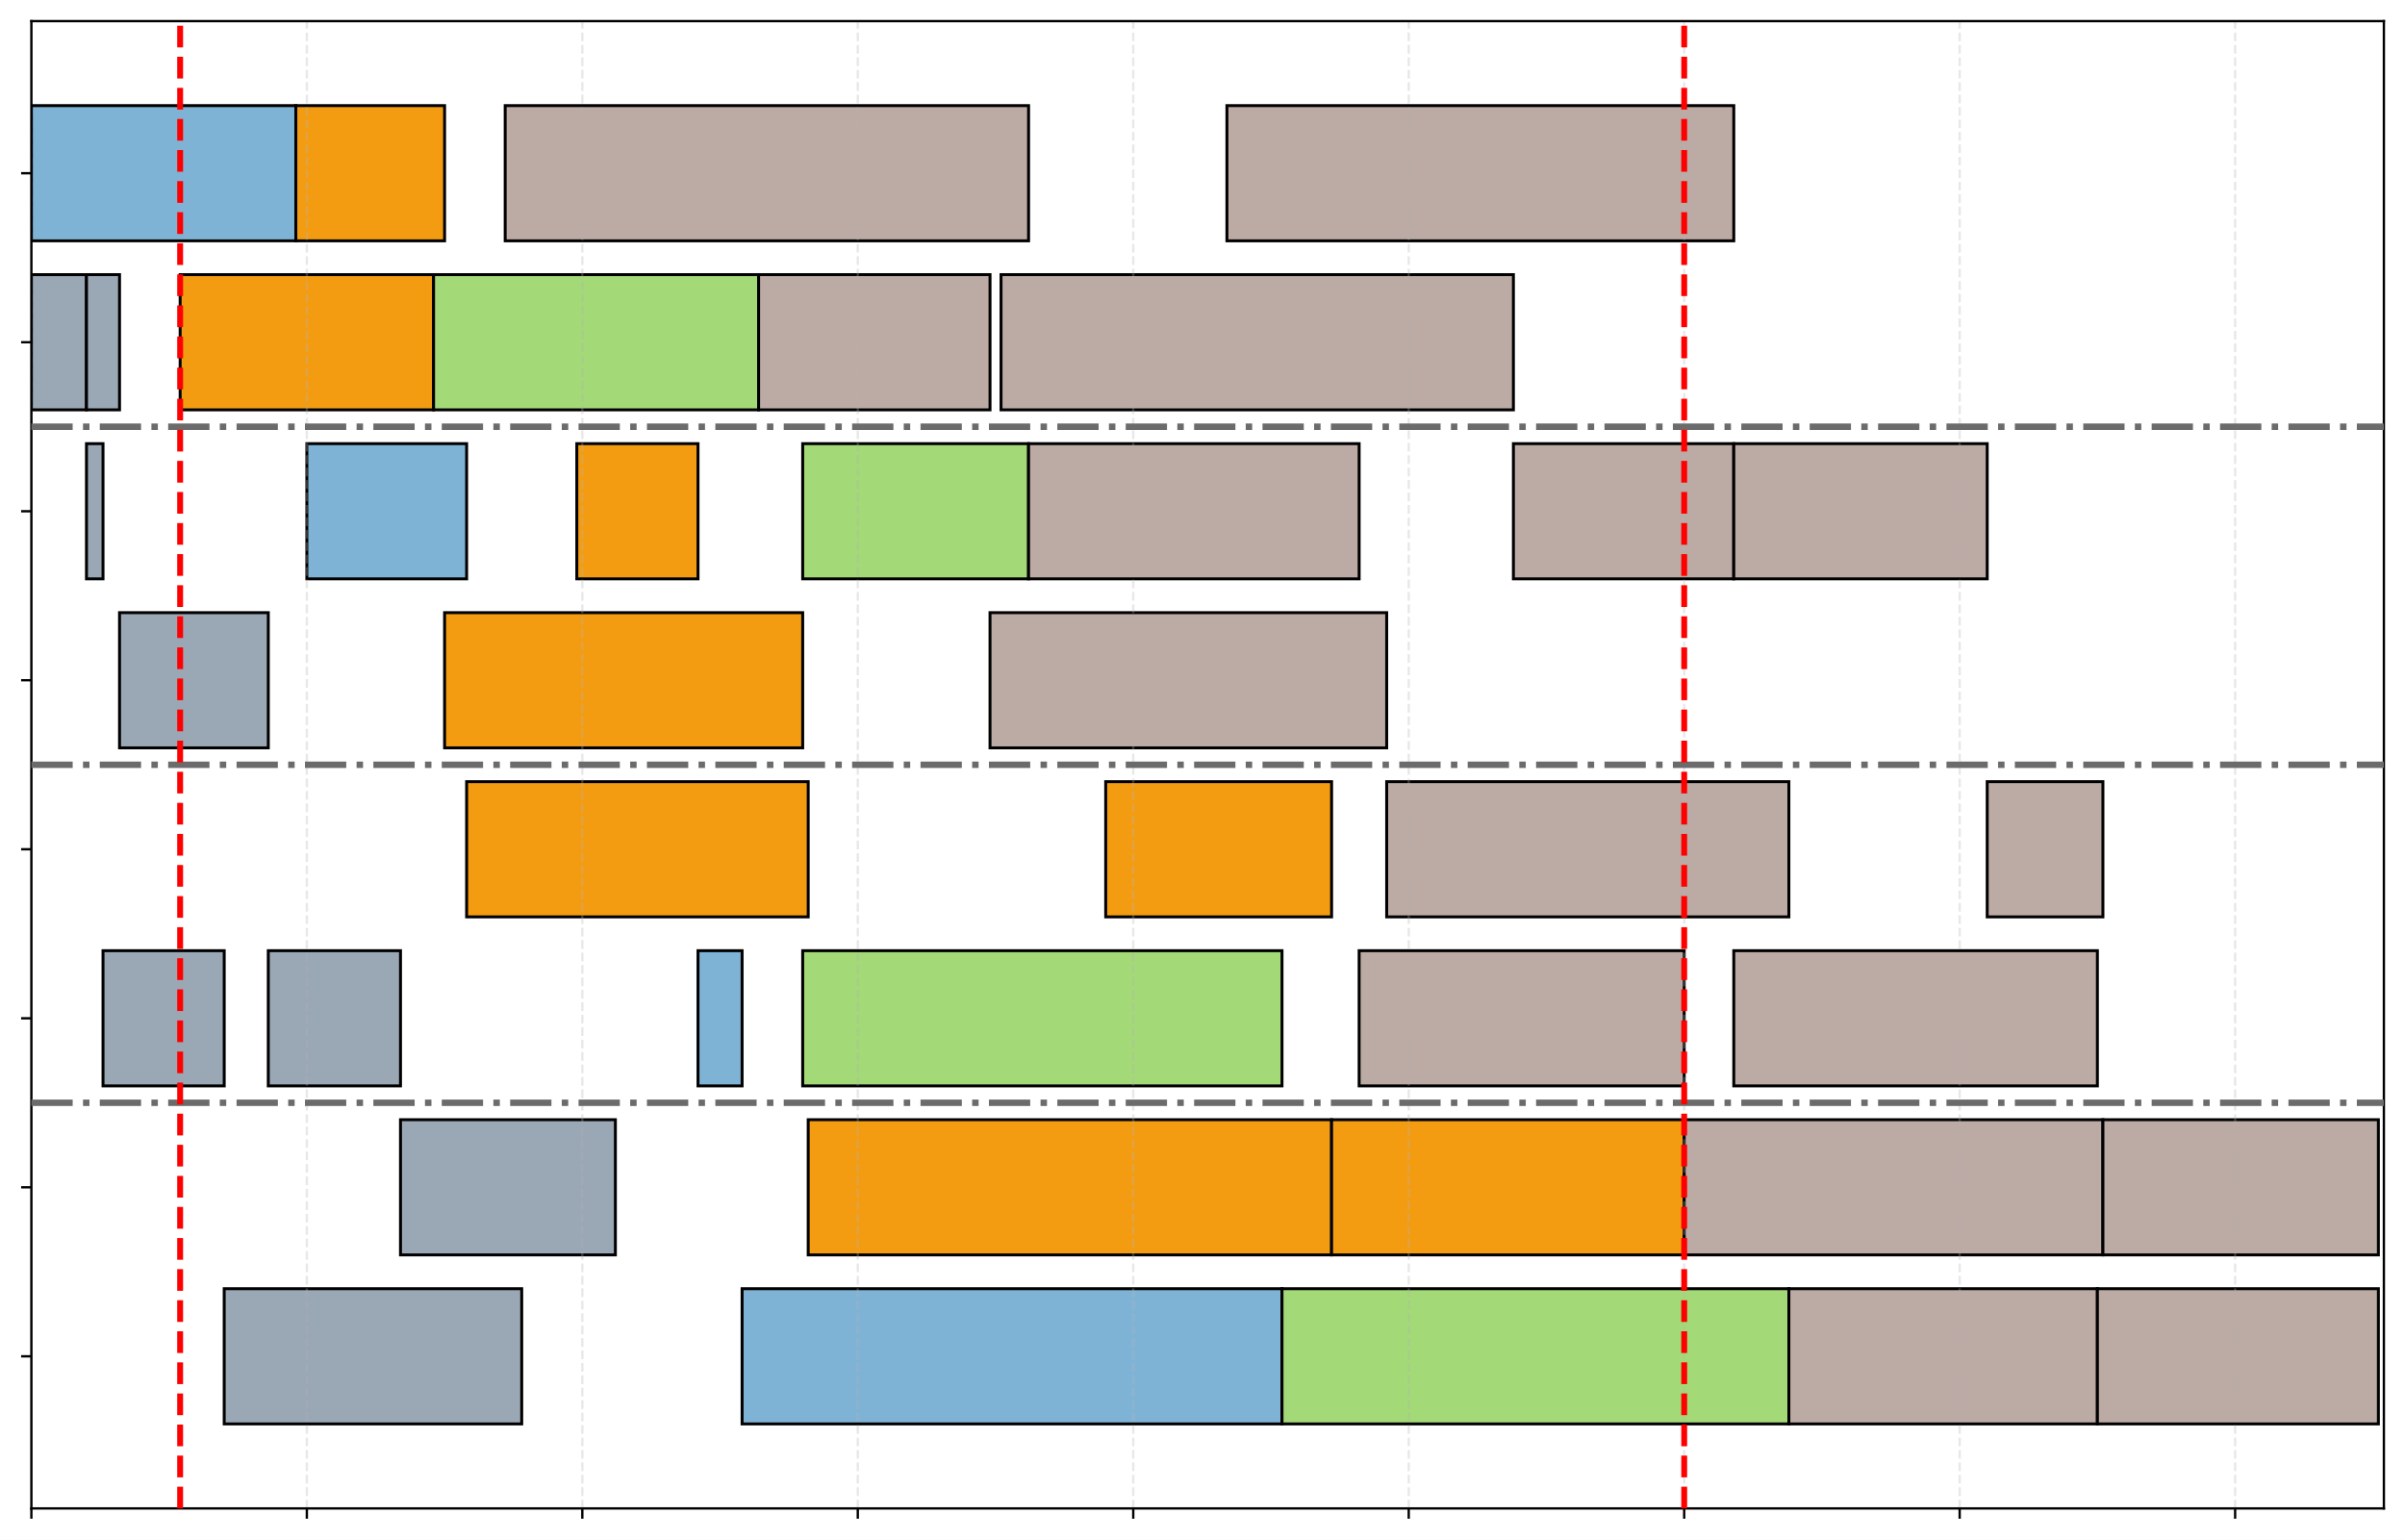
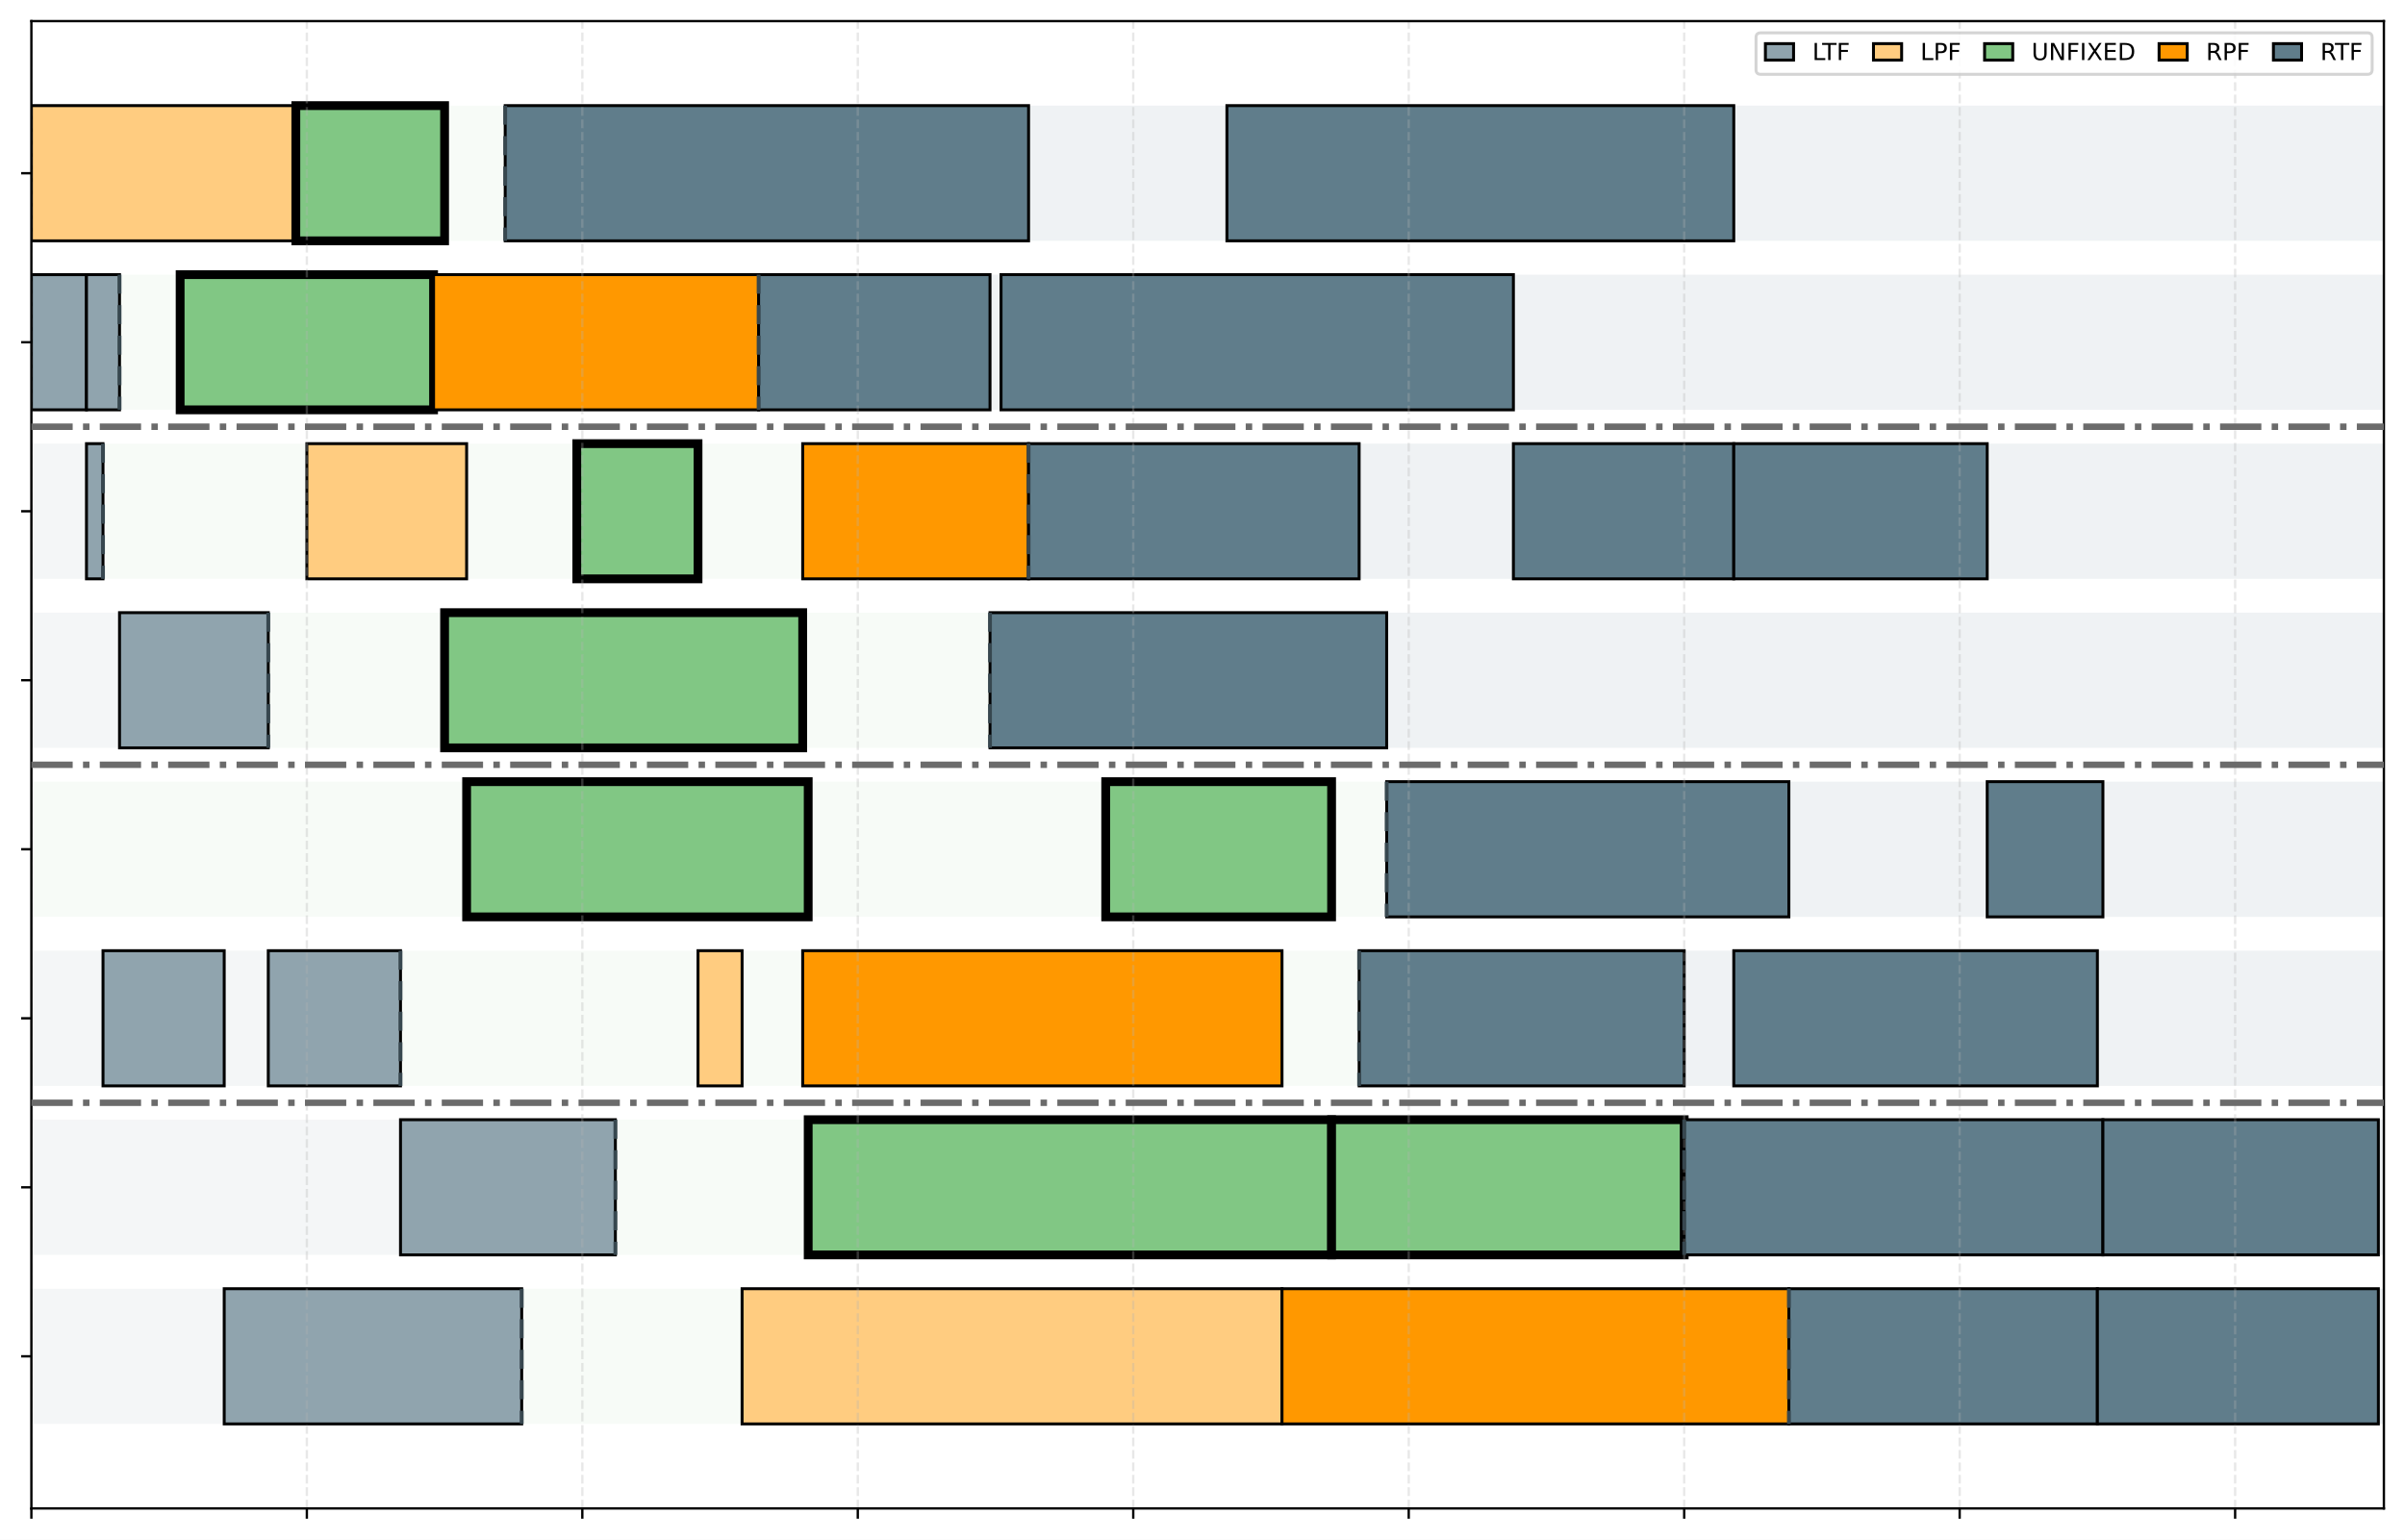
<svg xmlns="http://www.w3.org/2000/svg" xmlns:xlink="http://www.w3.org/1999/xlink" width="820pt" height="525.06pt" viewBox="0 0 820 525.06" version="1.1">
  <defs>
    <style type="text/css">*{stroke-linejoin: round; stroke-linecap: butt}</style>
  </defs>
  <g id="figure_1">
    <g id="patch_1">
      <path d="M 0 525.06  L 820 525.06  L 820 0  L 0 0  z " style="fill: #ffffff" />
    </g>
    <g id="axes_1">
      <g id="patch_2">
        <path d="M 10.7 514.36  L 812.8 514.36  L 812.8 7.2  L 10.7 7.2  z " style="fill: #ffffff" />
      </g>
      <g id="patch_3">
-         <path d="M 10.7 36.016  L 100.866 36.016  L 100.866 82.121  L 10.7 82.121  z " clip-path="url(#p8241bd0862)" style="fill: #7fb3d5; stroke: #000000; stroke-linejoin: miter" />
+         <path d="M 10.7 36.016  L 172.247 36.016  L 172.247 82.121  L 10.7 82.121  z " clip-path="url(#p16d8fb02b1)" style="fill: #81c784; opacity: 0.07" />
      </g>
      <g id="patch_4">
-         <path d="M 100.866 36.016  L 151.584 36.016  L 151.584 82.121  L 100.866 82.121  z " clip-path="url(#p8241bd0862)" style="fill: #f39c12; stroke: #000000; stroke-linejoin: miter" />
+         <path d="M 172.247 36.016  L 812.8 36.016  L 812.8 82.121  L 172.247 82.121  z " clip-path="url(#p16d8fb02b1)" style="fill: #607d8b; opacity: 0.1" />
      </g>
      <g id="patch_5">
-         <path d="M 172.247 36.016  L 350.7 36.016  L 350.7 82.121  L 172.247 82.121  z " clip-path="url(#p8241bd0862)" style="fill: #bcaaa4; stroke: #000000; stroke-linejoin: miter" />
+         <path d="M 10.7 93.648  L 40.755 93.648  L 40.755 139.753  L 10.7 139.753  z " clip-path="url(#p16d8fb02b1)" style="fill: #90a4ae; opacity: 0.1" />
      </g>
      <g id="patch_6">
-         <path d="M 418.325 36.016  L 591.142 36.016  L 591.142 82.121  L 418.325 82.121  z " clip-path="url(#p8241bd0862)" style="fill: #bcaaa4; stroke: #000000; stroke-linejoin: miter" />
+         <path d="M 40.755 93.648  L 258.656 93.648  L 258.656 139.753  L 40.755 139.753  z " clip-path="url(#p16d8fb02b1)" style="fill: #81c784; opacity: 0.07" />
      </g>
      <g id="patch_7">
-         <path d="M 10.7 93.648  L 29.485 93.648  L 29.485 139.753  L 10.7 139.753  z " clip-path="url(#p8241bd0862)" style="fill: #9aa7b5; stroke: #000000; stroke-linejoin: miter" />
+         <path d="M 258.656 93.648  L 812.8 93.648  L 812.8 139.753  L 258.656 139.753  z " clip-path="url(#p16d8fb02b1)" style="fill: #607d8b; opacity: 0.1" />
      </g>
      <g id="patch_8">
-         <path d="M 29.485 93.648  L 40.755 93.648  L 40.755 139.753  L 29.485 139.753  z " clip-path="url(#p8241bd0862)" style="fill: #9aa7b5; stroke: #000000; stroke-linejoin: miter" />
+         <path d="M 10.7 151.28  L 35.12 151.28  L 35.12 197.385  L 10.7 197.385  z " clip-path="url(#p16d8fb02b1)" style="fill: #90a4ae; opacity: 0.1" />
      </g>
      <g id="patch_9">
-         <path d="M 61.418 93.648  L 147.827 93.648  L 147.827 139.753  L 61.418 139.753  z " clip-path="url(#p8241bd0862)" style="fill: #f39c12; stroke: #000000; stroke-linejoin: miter" />
+         <path d="M 35.12 151.28  L 350.7 151.28  L 350.7 197.385  L 35.12 197.385  z " clip-path="url(#p16d8fb02b1)" style="fill: #81c784; opacity: 0.07" />
      </g>
      <g id="patch_10">
-         <path d="M 147.827 93.648  L 258.656 93.648  L 258.656 139.753  L 147.827 139.753  z " clip-path="url(#p8241bd0862)" style="fill: #a3d977; stroke: #000000; stroke-linejoin: miter" />
+         <path d="M 350.7 151.28  L 812.8 151.28  L 812.8 197.385  L 350.7 197.385  z " clip-path="url(#p16d8fb02b1)" style="fill: #607d8b; opacity: 0.1" />
      </g>
      <g id="patch_11">
-         <path d="M 258.656 93.648  L 337.551 93.648  L 337.551 139.753  L 258.656 139.753  z " clip-path="url(#p8241bd0862)" style="fill: #bcaaa4; stroke: #000000; stroke-linejoin: miter" />
+         <path d="M 10.7 208.911  L 91.474 208.911  L 91.474 255.017  L 10.7 255.017  z " clip-path="url(#p16d8fb02b1)" style="fill: #90a4ae; opacity: 0.1" />
      </g>
      <g id="patch_12">
-         <path d="M 341.308 93.648  L 516.004 93.648  L 516.004 139.753  L 341.308 139.753  z " clip-path="url(#p8241bd0862)" style="fill: #bcaaa4; stroke: #000000; stroke-linejoin: miter" />
+         <path d="M 91.474 208.911  L 337.551 208.911  L 337.551 255.017  L 91.474 255.017  z " clip-path="url(#p16d8fb02b1)" style="fill: #81c784; opacity: 0.07" />
      </g>
      <g id="patch_13">
-         <path d="M 29.485 151.28  L 35.12 151.28  L 35.12 197.385  L 29.485 197.385  z " clip-path="url(#p8241bd0862)" style="fill: #9aa7b5; stroke: #000000; stroke-linejoin: miter" />
+         <path d="M 337.551 208.911  L 812.8 208.911  L 812.8 255.017  L 337.551 255.017  z " clip-path="url(#p16d8fb02b1)" style="fill: #607d8b; opacity: 0.1" />
      </g>
      <g id="patch_14">
-         <path d="M 104.623 151.28  L 159.098 151.28  L 159.098 197.385  L 104.623 197.385  z " clip-path="url(#p8241bd0862)" style="fill: #7fb3d5; stroke: #000000; stroke-linejoin: miter" />
+         <path d="M 10.7 266.543  L 472.8 266.543  L 472.8 312.649  L 10.7 312.649  z " clip-path="url(#p16d8fb02b1)" style="fill: #81c784; opacity: 0.07" />
      </g>
      <g id="patch_15">
-         <path d="M 196.667 151.28  L 237.993 151.28  L 237.993 197.385  L 196.667 197.385  z " clip-path="url(#p8241bd0862)" style="fill: #f39c12; stroke: #000000; stroke-linejoin: miter" />
+         <path d="M 472.8 266.543  L 812.8 266.543  L 812.8 312.649  L 472.8 312.649  z " clip-path="url(#p16d8fb02b1)" style="fill: #607d8b; opacity: 0.1" />
      </g>
      <g id="patch_16">
-         <path d="M 273.684 151.28  L 350.7 151.28  L 350.7 197.385  L 273.684 197.385  z " clip-path="url(#p8241bd0862)" style="fill: #a3d977; stroke: #000000; stroke-linejoin: miter" />
+         <path d="M 10.7 324.175  L 136.556 324.175  L 136.556 370.28  L 10.7 370.28  z " clip-path="url(#p16d8fb02b1)" style="fill: #90a4ae; opacity: 0.1" />
      </g>
      <g id="patch_17">
-         <path d="M 350.7 151.28  L 463.407 151.28  L 463.407 197.385  L 350.7 197.385  z " clip-path="url(#p8241bd0862)" style="fill: #bcaaa4; stroke: #000000; stroke-linejoin: miter" />
+         <path d="M 136.556 324.175  L 463.407 324.175  L 463.407 370.28  L 136.556 370.28  z " clip-path="url(#p16d8fb02b1)" style="fill: #81c784; opacity: 0.07" />
      </g>
      <g id="patch_18">
-         <path d="M 516.004 151.28  L 591.142 151.28  L 591.142 197.385  L 516.004 197.385  z " clip-path="url(#p8241bd0862)" style="fill: #bcaaa4; stroke: #000000; stroke-linejoin: miter" />
+         <path d="M 463.407 324.175  L 812.8 324.175  L 812.8 370.28  L 463.407 370.28  z " clip-path="url(#p16d8fb02b1)" style="fill: #607d8b; opacity: 0.1" />
      </g>
      <g id="patch_19">
-         <path d="M 591.142 151.28  L 677.551 151.28  L 677.551 197.385  L 591.142 197.385  z " clip-path="url(#p8241bd0862)" style="fill: #bcaaa4; stroke: #000000; stroke-linejoin: miter" />
+         <path d="M 10.7 381.807  L 209.816 381.807  L 209.816 427.912  L 10.7 427.912  z " clip-path="url(#p16d8fb02b1)" style="fill: #90a4ae; opacity: 0.1" />
      </g>
      <g id="patch_20">
-         <path d="M 40.755 208.911  L 91.474 208.911  L 91.474 255.017  L 40.755 255.017  z " clip-path="url(#p8241bd0862)" style="fill: #9aa7b5; stroke: #000000; stroke-linejoin: miter" />
+         <path d="M 209.816 381.807  L 574.236 381.807  L 574.236 427.912  L 209.816 427.912  z " clip-path="url(#p16d8fb02b1)" style="fill: #81c784; opacity: 0.07" />
      </g>
      <g id="patch_21">
-         <path d="M 151.584 208.911  L 273.684 208.911  L 273.684 255.017  L 151.584 255.017  z " clip-path="url(#p8241bd0862)" style="fill: #f39c12; stroke: #000000; stroke-linejoin: miter" />
+         <path d="M 574.236 381.807  L 812.8 381.807  L 812.8 427.912  L 574.236 427.912  z " clip-path="url(#p16d8fb02b1)" style="fill: #607d8b; opacity: 0.1" />
      </g>
      <g id="patch_22">
-         <path d="M 337.551 208.911  L 472.8 208.911  L 472.8 255.017  L 337.551 255.017  z " clip-path="url(#p8241bd0862)" style="fill: #bcaaa4; stroke: #000000; stroke-linejoin: miter" />
+         <path d="M 10.7 439.439  L 177.882 439.439  L 177.882 485.544  L 10.7 485.544  z " clip-path="url(#p16d8fb02b1)" style="fill: #90a4ae; opacity: 0.1" />
      </g>
      <g id="patch_23">
-         <path d="M 159.098 266.543  L 275.562 266.543  L 275.562 312.649  L 159.098 312.649  z " clip-path="url(#p8241bd0862)" style="fill: #f39c12; stroke: #000000; stroke-linejoin: miter" />
+         <path d="M 177.882 439.439  L 609.927 439.439  L 609.927 485.544  L 177.882 485.544  z " clip-path="url(#p16d8fb02b1)" style="fill: #81c784; opacity: 0.07" />
      </g>
      <g id="patch_24">
-         <path d="M 376.999 266.543  L 454.015 266.543  L 454.015 312.649  L 376.999 312.649  z " clip-path="url(#p8241bd0862)" style="fill: #f39c12; stroke: #000000; stroke-linejoin: miter" />
+         <path d="M 609.927 439.439  L 812.8 439.439  L 812.8 485.544  L 609.927 485.544  z " clip-path="url(#p16d8fb02b1)" style="fill: #607d8b; opacity: 0.1" />
      </g>
      <g id="patch_25">
-         <path d="M 472.8 266.543  L 609.927 266.543  L 609.927 312.649  L 472.8 312.649  z " clip-path="url(#p8241bd0862)" style="fill: #bcaaa4; stroke: #000000; stroke-linejoin: miter" />
+         <path d="M 10.7 36.016  L 100.866 36.016  L 100.866 82.121  L 10.7 82.121  z " clip-path="url(#p16d8fb02b1)" style="fill: #ffcc80; stroke: #000000; stroke-linejoin: miter" />
      </g>
      <g id="patch_26">
-         <path d="M 677.551 266.543  L 716.999 266.543  L 716.999 312.649  L 677.551 312.649  z " clip-path="url(#p8241bd0862)" style="fill: #bcaaa4; stroke: #000000; stroke-linejoin: miter" />
+         <path d="M 100.866 36.016  L 151.584 36.016  L 151.584 82.121  L 100.866 82.121  z " clip-path="url(#p16d8fb02b1)" style="fill: #81c784; stroke: #000000; stroke-width: 3; stroke-linejoin: miter" />
      </g>
      <g id="patch_27">
-         <path d="M 35.12 324.175  L 76.446 324.175  L 76.446 370.28  L 35.12 370.28  z " clip-path="url(#p8241bd0862)" style="fill: #9aa7b5; stroke: #000000; stroke-linejoin: miter" />
+         <path d="M 172.247 36.016  L 350.7 36.016  L 350.7 82.121  L 172.247 82.121  z " clip-path="url(#p16d8fb02b1)" style="fill: #607d8b; stroke: #000000; stroke-linejoin: miter" />
      </g>
      <g id="patch_28">
-         <path d="M 91.474 324.175  L 136.556 324.175  L 136.556 370.28  L 91.474 370.28  z " clip-path="url(#p8241bd0862)" style="fill: #9aa7b5; stroke: #000000; stroke-linejoin: miter" />
+         <path d="M 418.325 36.016  L 591.142 36.016  L 591.142 82.121  L 418.325 82.121  z " clip-path="url(#p16d8fb02b1)" style="fill: #607d8b; stroke: #000000; stroke-linejoin: miter" />
      </g>
      <g id="patch_29">
-         <path d="M 237.993 324.175  L 253.021 324.175  L 253.021 370.28  L 237.993 370.28  z " clip-path="url(#p8241bd0862)" style="fill: #7fb3d5; stroke: #000000; stroke-linejoin: miter" />
+         <path d="M 10.7 93.648  L 29.485 93.648  L 29.485 139.753  L 10.7 139.753  z " clip-path="url(#p16d8fb02b1)" style="fill: #90a4ae; stroke: #000000; stroke-linejoin: miter" />
      </g>
      <g id="patch_30">
-         <path d="M 273.684 324.175  L 437.109 324.175  L 437.109 370.28  L 273.684 370.28  z " clip-path="url(#p8241bd0862)" style="fill: #a3d977; stroke: #000000; stroke-linejoin: miter" />
+         <path d="M 29.485 93.648  L 40.755 93.648  L 40.755 139.753  L 29.485 139.753  z " clip-path="url(#p16d8fb02b1)" style="fill: #90a4ae; stroke: #000000; stroke-linejoin: miter" />
      </g>
      <g id="patch_31">
-         <path d="M 463.407 324.175  L 574.236 324.175  L 574.236 370.28  L 463.407 370.28  z " clip-path="url(#p8241bd0862)" style="fill: #bcaaa4; stroke: #000000; stroke-linejoin: miter" />
+         <path d="M 61.418 93.648  L 147.827 93.648  L 147.827 139.753  L 61.418 139.753  z " clip-path="url(#p16d8fb02b1)" style="fill: #81c784; stroke: #000000; stroke-width: 3; stroke-linejoin: miter" />
      </g>
      <g id="patch_32">
-         <path d="M 591.142 324.175  L 715.12 324.175  L 715.12 370.28  L 591.142 370.28  z " clip-path="url(#p8241bd0862)" style="fill: #bcaaa4; stroke: #000000; stroke-linejoin: miter" />
+         <path d="M 147.827 93.648  L 258.656 93.648  L 258.656 139.753  L 147.827 139.753  z " clip-path="url(#p16d8fb02b1)" style="fill: #ff9800; stroke: #000000; stroke-linejoin: miter" />
      </g>
      <g id="patch_33">
-         <path d="M 136.556 381.807  L 209.816 381.807  L 209.816 427.912  L 136.556 427.912  z " clip-path="url(#p8241bd0862)" style="fill: #9aa7b5; stroke: #000000; stroke-linejoin: miter" />
+         <path d="M 258.656 93.648  L 337.551 93.648  L 337.551 139.753  L 258.656 139.753  z " clip-path="url(#p16d8fb02b1)" style="fill: #607d8b; stroke: #000000; stroke-linejoin: miter" />
      </g>
      <g id="patch_34">
-         <path d="M 275.562 381.807  L 454.015 381.807  L 454.015 427.912  L 275.562 427.912  z " clip-path="url(#p8241bd0862)" style="fill: #f39c12; stroke: #000000; stroke-linejoin: miter" />
+         <path d="M 341.308 93.648  L 516.004 93.648  L 516.004 139.753  L 341.308 139.753  z " clip-path="url(#p16d8fb02b1)" style="fill: #607d8b; stroke: #000000; stroke-linejoin: miter" />
      </g>
      <g id="patch_35">
-         <path d="M 454.015 381.807  L 574.236 381.807  L 574.236 427.912  L 454.015 427.912  z " clip-path="url(#p8241bd0862)" style="fill: #f39c12; stroke: #000000; stroke-linejoin: miter" />
+         <path d="M 29.485 151.28  L 35.12 151.28  L 35.12 197.385  L 29.485 197.385  z " clip-path="url(#p16d8fb02b1)" style="fill: #90a4ae; stroke: #000000; stroke-linejoin: miter" />
      </g>
      <g id="patch_36">
-         <path d="M 574.236 381.807  L 716.999 381.807  L 716.999 427.912  L 574.236 427.912  z " clip-path="url(#p8241bd0862)" style="fill: #bcaaa4; stroke: #000000; stroke-linejoin: miter" />
+         <path d="M 104.623 151.28  L 159.098 151.28  L 159.098 197.385  L 104.623 197.385  z " clip-path="url(#p16d8fb02b1)" style="fill: #ffcc80; stroke: #000000; stroke-linejoin: miter" />
      </g>
      <g id="patch_37">
-         <path d="M 716.999 381.807  L 810.922 381.807  L 810.922 427.912  L 716.999 427.912  z " clip-path="url(#p8241bd0862)" style="fill: #bcaaa4; stroke: #000000; stroke-linejoin: miter" />
+         <path d="M 196.667 151.28  L 237.993 151.28  L 237.993 197.385  L 196.667 197.385  z " clip-path="url(#p16d8fb02b1)" style="fill: #81c784; stroke: #000000; stroke-width: 3; stroke-linejoin: miter" />
      </g>
      <g id="patch_38">
-         <path d="M 76.446 439.439  L 177.882 439.439  L 177.882 485.544  L 76.446 485.544  z " clip-path="url(#p8241bd0862)" style="fill: #9aa7b5; stroke: #000000; stroke-linejoin: miter" />
+         <path d="M 273.684 151.28  L 350.7 151.28  L 350.7 197.385  L 273.684 197.385  z " clip-path="url(#p16d8fb02b1)" style="fill: #ff9800; stroke: #000000; stroke-linejoin: miter" />
      </g>
      <g id="patch_39">
-         <path d="M 253.021 439.439  L 437.109 439.439  L 437.109 485.544  L 253.021 485.544  z " clip-path="url(#p8241bd0862)" style="fill: #7fb3d5; stroke: #000000; stroke-linejoin: miter" />
+         <path d="M 350.7 151.28  L 463.407 151.28  L 463.407 197.385  L 350.7 197.385  z " clip-path="url(#p16d8fb02b1)" style="fill: #607d8b; stroke: #000000; stroke-linejoin: miter" />
      </g>
      <g id="patch_40">
-         <path d="M 437.109 439.439  L 609.927 439.439  L 609.927 485.544  L 437.109 485.544  z " clip-path="url(#p8241bd0862)" style="fill: #a3d977; stroke: #000000; stroke-linejoin: miter" />
+         <path d="M 516.004 151.28  L 591.142 151.28  L 591.142 197.385  L 516.004 197.385  z " clip-path="url(#p16d8fb02b1)" style="fill: #607d8b; stroke: #000000; stroke-linejoin: miter" />
      </g>
      <g id="patch_41">
-         <path d="M 609.927 439.439  L 715.12 439.439  L 715.12 485.544  L 609.927 485.544  z " clip-path="url(#p8241bd0862)" style="fill: #bcaaa4; stroke: #000000; stroke-linejoin: miter" />
+         <path d="M 591.142 151.28  L 677.551 151.28  L 677.551 197.385  L 591.142 197.385  z " clip-path="url(#p16d8fb02b1)" style="fill: #607d8b; stroke: #000000; stroke-linejoin: miter" />
      </g>
      <g id="patch_42">
-         <path d="M 715.12 439.439  L 810.922 439.439  L 810.922 485.544  L 715.12 485.544  z " clip-path="url(#p8241bd0862)" style="fill: #bcaaa4; stroke: #000000; stroke-linejoin: miter" />
+         <path d="M 40.755 208.911  L 91.474 208.911  L 91.474 255.017  L 40.755 255.017  z " clip-path="url(#p16d8fb02b1)" style="fill: #90a4ae; stroke: #000000; stroke-linejoin: miter" />
+       </g>
+       <g id="patch_43">
+         <path d="M 151.584 208.911  L 273.684 208.911  L 273.684 255.017  L 151.584 255.017  z " clip-path="url(#p16d8fb02b1)" style="fill: #81c784; stroke: #000000; stroke-width: 3; stroke-linejoin: miter" />
+       </g>
+       <g id="patch_44">
+         <path d="M 337.551 208.911  L 472.8 208.911  L 472.8 255.017  L 337.551 255.017  z " clip-path="url(#p16d8fb02b1)" style="fill: #607d8b; stroke: #000000; stroke-linejoin: miter" />
+       </g>
+       <g id="patch_45">
+         <path d="M 159.098 266.543  L 275.562 266.543  L 275.562 312.649  L 159.098 312.649  z " clip-path="url(#p16d8fb02b1)" style="fill: #81c784; stroke: #000000; stroke-width: 3; stroke-linejoin: miter" />
+       </g>
+       <g id="patch_46">
+         <path d="M 376.999 266.543  L 454.015 266.543  L 454.015 312.649  L 376.999 312.649  z " clip-path="url(#p16d8fb02b1)" style="fill: #81c784; stroke: #000000; stroke-width: 3; stroke-linejoin: miter" />
+       </g>
+       <g id="patch_47">
+         <path d="M 472.8 266.543  L 609.927 266.543  L 609.927 312.649  L 472.8 312.649  z " clip-path="url(#p16d8fb02b1)" style="fill: #607d8b; stroke: #000000; stroke-linejoin: miter" />
+       </g>
+       <g id="patch_48">
+         <path d="M 677.551 266.543  L 716.999 266.543  L 716.999 312.649  L 677.551 312.649  z " clip-path="url(#p16d8fb02b1)" style="fill: #607d8b; stroke: #000000; stroke-linejoin: miter" />
+       </g>
+       <g id="patch_49">
+         <path d="M 35.12 324.175  L 76.446 324.175  L 76.446 370.28  L 35.12 370.28  z " clip-path="url(#p16d8fb02b1)" style="fill: #90a4ae; stroke: #000000; stroke-linejoin: miter" />
+       </g>
+       <g id="patch_50">
+         <path d="M 91.474 324.175  L 136.556 324.175  L 136.556 370.28  L 91.474 370.28  z " clip-path="url(#p16d8fb02b1)" style="fill: #90a4ae; stroke: #000000; stroke-linejoin: miter" />
+       </g>
+       <g id="patch_51">
+         <path d="M 237.993 324.175  L 253.021 324.175  L 253.021 370.28  L 237.993 370.28  z " clip-path="url(#p16d8fb02b1)" style="fill: #ffcc80; stroke: #000000; stroke-linejoin: miter" />
+       </g>
+       <g id="patch_52">
+         <path d="M 273.684 324.175  L 437.109 324.175  L 437.109 370.28  L 273.684 370.28  z " clip-path="url(#p16d8fb02b1)" style="fill: #ff9800; stroke: #000000; stroke-linejoin: miter" />
+       </g>
+       <g id="patch_53">
+         <path d="M 463.407 324.175  L 574.236 324.175  L 574.236 370.28  L 463.407 370.28  z " clip-path="url(#p16d8fb02b1)" style="fill: #607d8b; stroke: #000000; stroke-linejoin: miter" />
+       </g>
+       <g id="patch_54">
+         <path d="M 591.142 324.175  L 715.12 324.175  L 715.12 370.28  L 591.142 370.28  z " clip-path="url(#p16d8fb02b1)" style="fill: #607d8b; stroke: #000000; stroke-linejoin: miter" />
+       </g>
+       <g id="patch_55">
+         <path d="M 136.556 381.807  L 209.816 381.807  L 209.816 427.912  L 136.556 427.912  z " clip-path="url(#p16d8fb02b1)" style="fill: #90a4ae; stroke: #000000; stroke-linejoin: miter" />
+       </g>
+       <g id="patch_56">
+         <path d="M 275.562 381.807  L 454.015 381.807  L 454.015 427.912  L 275.562 427.912  z " clip-path="url(#p16d8fb02b1)" style="fill: #81c784; stroke: #000000; stroke-width: 3; stroke-linejoin: miter" />
+       </g>
+       <g id="patch_57">
+         <path d="M 454.015 381.807  L 574.236 381.807  L 574.236 427.912  L 454.015 427.912  z " clip-path="url(#p16d8fb02b1)" style="fill: #81c784; stroke: #000000; stroke-width: 3; stroke-linejoin: miter" />
+       </g>
+       <g id="patch_58">
+         <path d="M 574.236 381.807  L 716.999 381.807  L 716.999 427.912  L 574.236 427.912  z " clip-path="url(#p16d8fb02b1)" style="fill: #607d8b; stroke: #000000; stroke-linejoin: miter" />
+       </g>
+       <g id="patch_59">
+         <path d="M 716.999 381.807  L 810.922 381.807  L 810.922 427.912  L 716.999 427.912  z " clip-path="url(#p16d8fb02b1)" style="fill: #607d8b; stroke: #000000; stroke-linejoin: miter" />
+       </g>
+       <g id="patch_60">
+         <path d="M 76.446 439.439  L 177.882 439.439  L 177.882 485.544  L 76.446 485.544  z " clip-path="url(#p16d8fb02b1)" style="fill: #90a4ae; stroke: #000000; stroke-linejoin: miter" />
+       </g>
+       <g id="patch_61">
+         <path d="M 253.021 439.439  L 437.109 439.439  L 437.109 485.544  L 253.021 485.544  z " clip-path="url(#p16d8fb02b1)" style="fill: #ffcc80; stroke: #000000; stroke-linejoin: miter" />
+       </g>
+       <g id="patch_62">
+         <path d="M 437.109 439.439  L 609.927 439.439  L 609.927 485.544  L 437.109 485.544  z " clip-path="url(#p16d8fb02b1)" style="fill: #ff9800; stroke: #000000; stroke-linejoin: miter" />
+       </g>
+       <g id="patch_63">
+         <path d="M 609.927 439.439  L 715.12 439.439  L 715.12 485.544  L 609.927 485.544  z " clip-path="url(#p16d8fb02b1)" style="fill: #607d8b; stroke: #000000; stroke-linejoin: miter" />
+       </g>
+       <g id="patch_64">
+         <path d="M 715.12 439.439  L 810.922 439.439  L 810.922 485.544  L 715.12 485.544  z " clip-path="url(#p16d8fb02b1)" style="fill: #607d8b; stroke: #000000; stroke-linejoin: miter" />
      </g>
      <g id="matplotlib.axis_1">
        <g id="xtick_1">
          <g id="line2d_1">
-             <path d="M 10.7 514.36  L 10.7 7.2  " clip-path="url(#p8241bd0862)" style="fill: none; stroke-dasharray: 2.96,1.28; stroke-dashoffset: 0; stroke: #b0b0b0; stroke-opacity: 0.3; stroke-width: 0.8" />
+             <path d="M 10.7 514.36  L 10.7 7.2  " clip-path="url(#p16d8fb02b1)" style="fill: none; stroke-dasharray: 2.96,1.28; stroke-dashoffset: 0; stroke: #b0b0b0; stroke-opacity: 0.3; stroke-width: 0.8" />
          </g>
          <g id="line2d_2">
            <defs>
-               <path id="m204dbe0d77" d="M 0 0  L 0 3.5  " style="stroke: #000000; stroke-width: 0.8" />
+               <path id="m12432494e4" d="M 0 0  L 0 3.5  " style="stroke: #000000; stroke-width: 0.8" />
            </defs>
            <g>
-               <use xlink:href="#m204dbe0d77" x="10.7" y="514.36" style="stroke: #000000; stroke-width: 0.8" />
+               <use xlink:href="#m12432494e4" x="10.7" y="514.36" style="stroke: #000000; stroke-width: 0.8" />
            </g>
          </g>
        </g>
        <g id="xtick_2">
          <g id="line2d_3">
-             <path d="M 104.623 514.36  L 104.623 7.2  " clip-path="url(#p8241bd0862)" style="fill: none; stroke-dasharray: 2.96,1.28; stroke-dashoffset: 0; stroke: #b0b0b0; stroke-opacity: 0.3; stroke-width: 0.8" />
+             <path d="M 104.623 514.36  L 104.623 7.2  " clip-path="url(#p16d8fb02b1)" style="fill: none; stroke-dasharray: 2.96,1.28; stroke-dashoffset: 0; stroke: #b0b0b0; stroke-opacity: 0.3; stroke-width: 0.8" />
          </g>
          <g id="line2d_4">
            <g>
-               <use xlink:href="#m204dbe0d77" x="104.623" y="514.36" style="stroke: #000000; stroke-width: 0.8" />
+               <use xlink:href="#m12432494e4" x="104.623" y="514.36" style="stroke: #000000; stroke-width: 0.8" />
            </g>
          </g>
        </g>
        <g id="xtick_3">
          <g id="line2d_5">
-             <path d="M 198.545 514.36  L 198.545 7.2  " clip-path="url(#p8241bd0862)" style="fill: none; stroke-dasharray: 2.96,1.28; stroke-dashoffset: 0; stroke: #b0b0b0; stroke-opacity: 0.3; stroke-width: 0.8" />
+             <path d="M 198.545 514.36  L 198.545 7.2  " clip-path="url(#p16d8fb02b1)" style="fill: none; stroke-dasharray: 2.96,1.28; stroke-dashoffset: 0; stroke: #b0b0b0; stroke-opacity: 0.3; stroke-width: 0.8" />
          </g>
          <g id="line2d_6">
            <g>
-               <use xlink:href="#m204dbe0d77" x="198.545" y="514.36" style="stroke: #000000; stroke-width: 0.8" />
+               <use xlink:href="#m12432494e4" x="198.545" y="514.36" style="stroke: #000000; stroke-width: 0.8" />
            </g>
          </g>
        </g>
        <g id="xtick_4">
          <g id="line2d_7">
-             <path d="M 292.468 514.36  L 292.468 7.2  " clip-path="url(#p8241bd0862)" style="fill: none; stroke-dasharray: 2.96,1.28; stroke-dashoffset: 0; stroke: #b0b0b0; stroke-opacity: 0.3; stroke-width: 0.8" />
+             <path d="M 292.468 514.36  L 292.468 7.2  " clip-path="url(#p16d8fb02b1)" style="fill: none; stroke-dasharray: 2.96,1.28; stroke-dashoffset: 0; stroke: #b0b0b0; stroke-opacity: 0.3; stroke-width: 0.8" />
          </g>
          <g id="line2d_8">
            <g>
-               <use xlink:href="#m204dbe0d77" x="292.468" y="514.36" style="stroke: #000000; stroke-width: 0.8" />
+               <use xlink:href="#m12432494e4" x="292.468" y="514.36" style="stroke: #000000; stroke-width: 0.8" />
            </g>
          </g>
        </g>
        <g id="xtick_5">
          <g id="line2d_9">
-             <path d="M 386.391 514.36  L 386.391 7.2  " clip-path="url(#p8241bd0862)" style="fill: none; stroke-dasharray: 2.96,1.28; stroke-dashoffset: 0; stroke: #b0b0b0; stroke-opacity: 0.3; stroke-width: 0.8" />
+             <path d="M 386.391 514.36  L 386.391 7.2  " clip-path="url(#p16d8fb02b1)" style="fill: none; stroke-dasharray: 2.96,1.28; stroke-dashoffset: 0; stroke: #b0b0b0; stroke-opacity: 0.3; stroke-width: 0.8" />
          </g>
          <g id="line2d_10">
            <g>
-               <use xlink:href="#m204dbe0d77" x="386.391" y="514.36" style="stroke: #000000; stroke-width: 0.8" />
+               <use xlink:href="#m12432494e4" x="386.391" y="514.36" style="stroke: #000000; stroke-width: 0.8" />
            </g>
          </g>
        </g>
        <g id="xtick_6">
          <g id="line2d_11">
-             <path d="M 480.314 514.36  L 480.314 7.2  " clip-path="url(#p8241bd0862)" style="fill: none; stroke-dasharray: 2.96,1.28; stroke-dashoffset: 0; stroke: #b0b0b0; stroke-opacity: 0.3; stroke-width: 0.8" />
+             <path d="M 480.314 514.36  L 480.314 7.2  " clip-path="url(#p16d8fb02b1)" style="fill: none; stroke-dasharray: 2.96,1.28; stroke-dashoffset: 0; stroke: #b0b0b0; stroke-opacity: 0.3; stroke-width: 0.8" />
          </g>
          <g id="line2d_12">
            <g>
-               <use xlink:href="#m204dbe0d77" x="480.314" y="514.36" style="stroke: #000000; stroke-width: 0.8" />
+               <use xlink:href="#m12432494e4" x="480.314" y="514.36" style="stroke: #000000; stroke-width: 0.8" />
            </g>
          </g>
        </g>
        <g id="xtick_7">
          <g id="line2d_13">
-             <path d="M 574.236 514.36  L 574.236 7.2  " clip-path="url(#p8241bd0862)" style="fill: none; stroke-dasharray: 2.96,1.28; stroke-dashoffset: 0; stroke: #b0b0b0; stroke-opacity: 0.3; stroke-width: 0.8" />
+             <path d="M 574.236 514.36  L 574.236 7.2  " clip-path="url(#p16d8fb02b1)" style="fill: none; stroke-dasharray: 2.96,1.28; stroke-dashoffset: 0; stroke: #b0b0b0; stroke-opacity: 0.3; stroke-width: 0.8" />
          </g>
          <g id="line2d_14">
            <g>
-               <use xlink:href="#m204dbe0d77" x="574.236" y="514.36" style="stroke: #000000; stroke-width: 0.8" />
+               <use xlink:href="#m12432494e4" x="574.236" y="514.36" style="stroke: #000000; stroke-width: 0.8" />
            </g>
          </g>
        </g>
        <g id="xtick_8">
          <g id="line2d_15">
-             <path d="M 668.159 514.36  L 668.159 7.2  " clip-path="url(#p8241bd0862)" style="fill: none; stroke-dasharray: 2.96,1.28; stroke-dashoffset: 0; stroke: #b0b0b0; stroke-opacity: 0.3; stroke-width: 0.8" />
+             <path d="M 668.159 514.36  L 668.159 7.2  " clip-path="url(#p16d8fb02b1)" style="fill: none; stroke-dasharray: 2.96,1.28; stroke-dashoffset: 0; stroke: #b0b0b0; stroke-opacity: 0.3; stroke-width: 0.8" />
          </g>
          <g id="line2d_16">
            <g>
-               <use xlink:href="#m204dbe0d77" x="668.159" y="514.36" style="stroke: #000000; stroke-width: 0.8" />
+               <use xlink:href="#m12432494e4" x="668.159" y="514.36" style="stroke: #000000; stroke-width: 0.8" />
            </g>
          </g>
        </g>
        <g id="xtick_9">
          <g id="line2d_17">
-             <path d="M 762.082 514.36  L 762.082 7.2  " clip-path="url(#p8241bd0862)" style="fill: none; stroke-dasharray: 2.96,1.28; stroke-dashoffset: 0; stroke: #b0b0b0; stroke-opacity: 0.3; stroke-width: 0.8" />
+             <path d="M 762.082 514.36  L 762.082 7.2  " clip-path="url(#p16d8fb02b1)" style="fill: none; stroke-dasharray: 2.96,1.28; stroke-dashoffset: 0; stroke: #b0b0b0; stroke-opacity: 0.3; stroke-width: 0.8" />
          </g>
          <g id="line2d_18">
            <g>
-               <use xlink:href="#m204dbe0d77" x="762.082" y="514.36" style="stroke: #000000; stroke-width: 0.8" />
+               <use xlink:href="#m12432494e4" x="762.082" y="514.36" style="stroke: #000000; stroke-width: 0.8" />
            </g>
          </g>
        </g>
      </g>
      <g id="matplotlib.axis_2">
        <g id="ytick_1">
          <g id="line2d_19">
            <defs>
-               <path id="m27f4fec0d6" d="M 0 0  L -3.5 0  " style="stroke: #000000; stroke-width: 0.8" />
+               <path id="me2b0600d0d" d="M 0 0  L -3.5 0  " style="stroke: #000000; stroke-width: 0.8" />
            </defs>
            <g>
-               <use xlink:href="#m27f4fec0d6" x="10.7" y="59.069" style="stroke: #000000; stroke-width: 0.8" />
+               <use xlink:href="#me2b0600d0d" x="10.7" y="59.069" style="stroke: #000000; stroke-width: 0.8" />
            </g>
          </g>
        </g>
        <g id="ytick_2">
          <g id="line2d_20">
            <g>
-               <use xlink:href="#m27f4fec0d6" x="10.7" y="116.7" style="stroke: #000000; stroke-width: 0.8" />
+               <use xlink:href="#me2b0600d0d" x="10.7" y="116.7" style="stroke: #000000; stroke-width: 0.8" />
            </g>
          </g>
        </g>
        <g id="ytick_3">
          <g id="line2d_21">
            <g>
-               <use xlink:href="#m27f4fec0d6" x="10.7" y="174.332" style="stroke: #000000; stroke-width: 0.8" />
+               <use xlink:href="#me2b0600d0d" x="10.7" y="174.332" style="stroke: #000000; stroke-width: 0.8" />
            </g>
          </g>
        </g>
        <g id="ytick_4">
          <g id="line2d_22">
            <g>
-               <use xlink:href="#m27f4fec0d6" x="10.7" y="231.964" style="stroke: #000000; stroke-width: 0.8" />
+               <use xlink:href="#me2b0600d0d" x="10.7" y="231.964" style="stroke: #000000; stroke-width: 0.8" />
            </g>
          </g>
        </g>
        <g id="ytick_5">
          <g id="line2d_23">
            <g>
-               <use xlink:href="#m27f4fec0d6" x="10.7" y="289.596" style="stroke: #000000; stroke-width: 0.8" />
+               <use xlink:href="#me2b0600d0d" x="10.7" y="289.596" style="stroke: #000000; stroke-width: 0.8" />
            </g>
          </g>
        </g>
        <g id="ytick_6">
          <g id="line2d_24">
            <g>
-               <use xlink:href="#m27f4fec0d6" x="10.7" y="347.228" style="stroke: #000000; stroke-width: 0.8" />
+               <use xlink:href="#me2b0600d0d" x="10.7" y="347.228" style="stroke: #000000; stroke-width: 0.8" />
            </g>
          </g>
        </g>
        <g id="ytick_7">
          <g id="line2d_25">
            <g>
-               <use xlink:href="#m27f4fec0d6" x="10.7" y="404.86" style="stroke: #000000; stroke-width: 0.8" />
+               <use xlink:href="#me2b0600d0d" x="10.7" y="404.86" style="stroke: #000000; stroke-width: 0.8" />
            </g>
          </g>
        </g>
        <g id="ytick_8">
          <g id="line2d_26">
            <g>
-               <use xlink:href="#m27f4fec0d6" x="10.7" y="462.491" style="stroke: #000000; stroke-width: 0.8" />
-             </g>
-           </g>
-         </g>
-       </g>
-       <g id="patch_43">
+               <use xlink:href="#me2b0600d0d" x="10.7" y="462.491" style="stroke: #000000; stroke-width: 0.8" />
+             </g>
+           </g>
+         </g>
+       </g>
+       <g id="patch_65">
        <path d="M 10.7 514.36  L 10.7 7.2  " style="fill: none; stroke: #000000; stroke-width: 0.8; stroke-linejoin: miter; stroke-linecap: square" />
      </g>
-       <g id="patch_44">
+       <g id="patch_66">
        <path d="M 812.8 514.36  L 812.8 7.2  " style="fill: none; stroke: #000000; stroke-width: 0.8; stroke-linejoin: miter; stroke-linecap: square" />
      </g>
-       <g id="patch_45">
+       <g id="patch_67">
        <path d="M 10.7 514.36  L 812.8 514.36  " style="fill: none; stroke: #000000; stroke-width: 0.8; stroke-linejoin: miter; stroke-linecap: square" />
      </g>
-       <g id="patch_46">
+       <g id="patch_68">
        <path d="M 10.7 7.2  L 812.8 7.2  " style="fill: none; stroke: #000000; stroke-width: 0.8; stroke-linejoin: miter; stroke-linecap: square" />
      </g>
      <g id="line2d_27">
-         <path d="M 10.7 145.516  L 812.8 145.516  " clip-path="url(#p8241bd0862)" style="fill: none; stroke-dasharray: 14.08,3.52,2.2,3.52; stroke-dashoffset: 0; stroke: #6b6b6b; stroke-width: 2.2" />
+         <path d="M 172.247 36.016  L 172.247 82.121  " clip-path="url(#p16d8fb02b1)" style="fill: none; stroke-dasharray: 6.5,3.9; stroke-dashoffset: 0; stroke: #37474f; stroke-width: 1.3" />
      </g>
      <g id="line2d_28">
-         <path d="M 10.7 260.78  L 812.8 260.78  " clip-path="url(#p8241bd0862)" style="fill: none; stroke-dasharray: 14.08,3.52,2.2,3.52; stroke-dashoffset: 0; stroke: #6b6b6b; stroke-width: 2.2" />
+         <path d="M 40.755 93.648  L 40.755 139.753  " clip-path="url(#p16d8fb02b1)" style="fill: none; stroke-dasharray: 6.5,3.9; stroke-dashoffset: 0; stroke: #37474f; stroke-width: 1.3" />
      </g>
      <g id="line2d_29">
-         <path d="M 10.7 376.044  L 812.8 376.044  " clip-path="url(#p8241bd0862)" style="fill: none; stroke-dasharray: 14.08,3.52,2.2,3.52; stroke-dashoffset: 0; stroke: #6b6b6b; stroke-width: 2.2" />
+         <path d="M 258.656 93.648  L 258.656 139.753  " clip-path="url(#p16d8fb02b1)" style="fill: none; stroke-dasharray: 6.5,3.9; stroke-dashoffset: 0; stroke: #37474f; stroke-width: 1.3" />
      </g>
      <g id="line2d_30">
-         <path d="M 61.418 514.36  L 61.418 7.2  " clip-path="url(#p8241bd0862)" style="fill: none; stroke-dasharray: 7.4,3.2; stroke-dashoffset: 0; stroke: #ff0000; stroke-width: 2" />
+         <path d="M 35.12 151.28  L 35.12 197.385  " clip-path="url(#p16d8fb02b1)" style="fill: none; stroke-dasharray: 6.5,3.9; stroke-dashoffset: 0; stroke: #37474f; stroke-width: 1.3" />
      </g>
      <g id="line2d_31">
-         <path d="M 574.236 514.36  L 574.236 7.2  " clip-path="url(#p8241bd0862)" style="fill: none; stroke-dasharray: 7.4,3.2; stroke-dashoffset: 0; stroke: #ff0000; stroke-width: 2" />
+         <path d="M 350.7 151.28  L 350.7 197.385  " clip-path="url(#p16d8fb02b1)" style="fill: none; stroke-dasharray: 6.5,3.9; stroke-dashoffset: 0; stroke: #37474f; stroke-width: 1.3" />
+       </g>
+       <g id="line2d_32">
+         <path d="M 91.474 208.911  L 91.474 255.017  " clip-path="url(#p16d8fb02b1)" style="fill: none; stroke-dasharray: 6.5,3.9; stroke-dashoffset: 0; stroke: #37474f; stroke-width: 1.3" />
+       </g>
+       <g id="line2d_33">
+         <path d="M 337.551 208.911  L 337.551 255.017  " clip-path="url(#p16d8fb02b1)" style="fill: none; stroke-dasharray: 6.5,3.9; stroke-dashoffset: 0; stroke: #37474f; stroke-width: 1.3" />
+       </g>
+       <g id="line2d_34">
+         <path d="M 472.8 266.543  L 472.8 312.649  " clip-path="url(#p16d8fb02b1)" style="fill: none; stroke-dasharray: 6.5,3.9; stroke-dashoffset: 0; stroke: #37474f; stroke-width: 1.3" />
+       </g>
+       <g id="line2d_35">
+         <path d="M 136.556 324.175  L 136.556 370.28  " clip-path="url(#p16d8fb02b1)" style="fill: none; stroke-dasharray: 6.5,3.9; stroke-dashoffset: 0; stroke: #37474f; stroke-width: 1.3" />
+       </g>
+       <g id="line2d_36">
+         <path d="M 463.407 324.175  L 463.407 370.28  " clip-path="url(#p16d8fb02b1)" style="fill: none; stroke-dasharray: 6.5,3.9; stroke-dashoffset: 0; stroke: #37474f; stroke-width: 1.3" />
+       </g>
+       <g id="line2d_37">
+         <path d="M 209.816 381.807  L 209.816 427.912  " clip-path="url(#p16d8fb02b1)" style="fill: none; stroke-dasharray: 6.5,3.9; stroke-dashoffset: 0; stroke: #37474f; stroke-width: 1.3" />
+       </g>
+       <g id="line2d_38">
+         <path d="M 574.236 381.807  L 574.236 427.912  " clip-path="url(#p16d8fb02b1)" style="fill: none; stroke-dasharray: 6.5,3.9; stroke-dashoffset: 0; stroke: #37474f; stroke-width: 1.3" />
+       </g>
+       <g id="line2d_39">
+         <path d="M 177.882 439.439  L 177.882 485.544  " clip-path="url(#p16d8fb02b1)" style="fill: none; stroke-dasharray: 6.5,3.9; stroke-dashoffset: 0; stroke: #37474f; stroke-width: 1.3" />
+       </g>
+       <g id="line2d_40">
+         <path d="M 609.927 439.439  L 609.927 485.544  " clip-path="url(#p16d8fb02b1)" style="fill: none; stroke-dasharray: 6.5,3.9; stroke-dashoffset: 0; stroke: #37474f; stroke-width: 1.3" />
+       </g>
+       <g id="line2d_41">
+         <path d="M 10.7 145.516  L 812.8 145.516  " clip-path="url(#p16d8fb02b1)" style="fill: none; stroke-dasharray: 14.08,3.52,2.2,3.52; stroke-dashoffset: 0; stroke: #6b6b6b; stroke-width: 2.2" />
+       </g>
+       <g id="line2d_42">
+         <path d="M 10.7 260.78  L 812.8 260.78  " clip-path="url(#p16d8fb02b1)" style="fill: none; stroke-dasharray: 14.08,3.52,2.2,3.52; stroke-dashoffset: 0; stroke: #6b6b6b; stroke-width: 2.2" />
+       </g>
+       <g id="line2d_43">
+         <path d="M 10.7 376.044  L 812.8 376.044  " clip-path="url(#p16d8fb02b1)" style="fill: none; stroke-dasharray: 14.08,3.52,2.2,3.52; stroke-dashoffset: 0; stroke: #6b6b6b; stroke-width: 2.2" />
+       </g>
+       <g id="legend_1">
+         <g id="patch_69">
+           <path d="M 600.326 25.343  L 807.2 25.343  Q 808.8 25.343 808.8 23.742  L 808.8 12.8  Q 808.8 11.2 807.2 11.2  L 600.326 11.2  Q 598.726 11.2 598.726 12.8  L 598.726 23.742  Q 598.726 25.343 600.326 25.343  z " style="fill: #ffffff; opacity: 0.85; stroke: #cccccc; stroke-linejoin: miter" />
+         </g>
+         <g id="patch_70">
+           <path d="M 601.926 20.479  L 611.526 20.479  L 611.526 14.879  L 601.926 14.879  z " style="fill: #90a4ae; stroke: #000000; stroke-linejoin: miter" />
+         </g>
+         <g id="text_1">
+           <g transform="translate(617.9262 20.47875) scale(0.08 -0.08)">
+             <defs>
+               <path id="DejaVuSans-4c" d="M 628 4666  L 1259 4666  L 1259 531  L 3531 531  L 3531 0  L 628 0  L 628 4666  z " transform="scale(0.015625)" />
+               <path id="DejaVuSans-54" d="M -19 4666  L 3928 4666  L 3928 4134  L 2272 4134  L 2272 0  L 1638 0  L 1638 4134  L -19 4134  L -19 4666  z " transform="scale(0.015625)" />
+               <path id="DejaVuSans-46" d="M 628 4666  L 3309 4666  L 3309 4134  L 1259 4134  L 1259 2759  L 3109 2759  L 3109 2228  L 1259 2228  L 1259 0  L 628 0  L 628 4666  z " transform="scale(0.015625)" />
+             </defs>
+             <use xlink:href="#DejaVuSans-4c" />
+             <use xlink:href="#DejaVuSans-54" transform="translate(41.96289 0)" />
+             <use xlink:href="#DejaVuSans-46" transform="translate(103.0469 0)" />
+           </g>
+         </g>
+         <g id="patch_71">
+           <path d="M 638.771 20.479  L 648.371 20.479  L 648.371 14.879  L 638.771 14.879  z " style="fill: #ffcc80; stroke: #000000; stroke-linejoin: miter" />
+         </g>
+         <g id="text_2">
+           <g transform="translate(654.7713 20.47875) scale(0.08 -0.08)">
+             <defs>
+               <path id="DejaVuSans-50" d="M 1259 4147  L 1259 2394  L 2053 2394  Q 2494 2394 2734 2622  Q 2975 2850 2975 3272  Q 2975 3691 2734 3919  Q 2494 4147 2053 4147  L 1259 4147  z M 628 4666  L 2053 4666  Q 2838 4666 3239 4311  Q 3641 3956 3641 3272  Q 3641 2581 3239 2228  Q 2838 1875 2053 1875  L 1259 1875  L 1259 0  L 628 0  L 628 4666  z " transform="scale(0.015625)" />
+             </defs>
+             <use xlink:href="#DejaVuSans-4c" />
+             <use xlink:href="#DejaVuSans-50" transform="translate(55.71289 0)" />
+             <use xlink:href="#DejaVuSans-46" transform="translate(116.0156 0)" />
+           </g>
+         </g>
+         <g id="patch_72">
+           <path d="M 676.654 20.479  L 686.254 20.479  L 686.254 14.879  L 676.654 14.879  z " style="fill: #81c784; stroke: #000000; stroke-linejoin: miter" />
+         </g>
+         <g id="text_3">
+           <g transform="translate(692.6537 20.47875) scale(0.08 -0.08)">
+             <defs>
+               <path id="DejaVuSans-55" d="M 556 4666  L 1191 4666  L 1191 1831  Q 1191 1081 1462 751  Q 1734 422 2344 422  Q 2950 422 3222 751  Q 3494 1081 3494 1831  L 3494 4666  L 4128 4666  L 4128 1753  Q 4128 841 3676 375  Q 3225 -91 2344 -91  Q 1459 -91 1007 375  Q 556 841 556 1753  L 556 4666  z " transform="scale(0.015625)" />
+               <path id="DejaVuSans-4e" d="M 628 4666  L 1478 4666  L 3547 763  L 3547 4666  L 4159 4666  L 4159 0  L 3309 0  L 1241 3903  L 1241 0  L 628 0  L 628 4666  z " transform="scale(0.015625)" />
+               <path id="DejaVuSans-49" d="M 628 4666  L 1259 4666  L 1259 0  L 628 0  L 628 4666  z " transform="scale(0.015625)" />
+               <path id="DejaVuSans-58" d="M 403 4666  L 1081 4666  L 2241 2931  L 3406 4666  L 4084 4666  L 2584 2425  L 4184 0  L 3506 0  L 2194 1984  L 872 0  L 191 0  L 1856 2491  L 403 4666  z " transform="scale(0.015625)" />
+               <path id="DejaVuSans-45" d="M 628 4666  L 3578 4666  L 3578 4134  L 1259 4134  L 1259 2753  L 3481 2753  L 3481 2222  L 1259 2222  L 1259 531  L 3634 531  L 3634 0  L 628 0  L 628 4666  z " transform="scale(0.015625)" />
+               <path id="DejaVuSans-44" d="M 1259 4147  L 1259 519  L 2022 519  Q 2988 519 3436 956  Q 3884 1394 3884 2338  Q 3884 3275 3436 3711  Q 2988 4147 2022 4147  L 1259 4147  z M 628 4666  L 1925 4666  Q 3281 4666 3915 4102  Q 4550 3538 4550 2338  Q 4550 1131 3912 565  Q 3275 0 1925 0  L 628 0  L 628 4666  z " transform="scale(0.015625)" />
+             </defs>
+             <use xlink:href="#DejaVuSans-55" />
+             <use xlink:href="#DejaVuSans-4e" transform="translate(73.19336 0)" />
+             <use xlink:href="#DejaVuSans-46" transform="translate(147.998 0)" />
+             <use xlink:href="#DejaVuSans-49" transform="translate(205.5176 0)" />
+             <use xlink:href="#DejaVuSans-58" transform="translate(235.0098 0)" />
+             <use xlink:href="#DejaVuSans-45" transform="translate(303.5156 0)" />
+             <use xlink:href="#DejaVuSans-44" transform="translate(366.6992 0)" />
+           </g>
+         </g>
+         <g id="patch_73">
+           <path d="M 736.15 20.479  L 745.75 20.479  L 745.75 14.879  L 736.15 14.879  z " style="fill: #ff9800; stroke: #000000; stroke-linejoin: miter" />
+         </g>
+         <g id="text_4">
+           <g transform="translate(752.15 20.47875) scale(0.08 -0.08)">
+             <defs>
+               <path id="DejaVuSans-52" d="M 2841 2188  Q 3044 2119 3236 1894  Q 3428 1669 3622 1275  L 4263 0  L 3584 0  L 2988 1197  Q 2756 1666 2539 1819  Q 2322 1972 1947 1972  L 1259 1972  L 1259 0  L 628 0  L 628 4666  L 2053 4666  Q 2853 4666 3247 4331  Q 3641 3997 3641 3322  Q 3641 2881 3436 2590  Q 3231 2300 2841 2188  z M 1259 4147  L 1259 2491  L 2053 2491  Q 2509 2491 2742 2702  Q 2975 2913 2975 3322  Q 2975 3731 2742 3939  Q 2509 4147 2053 4147  L 1259 4147  z " transform="scale(0.015625)" />
+             </defs>
+             <use xlink:href="#DejaVuSans-52" />
+             <use xlink:href="#DejaVuSans-50" transform="translate(69.48242 0)" />
+             <use xlink:href="#DejaVuSans-46" transform="translate(129.7852 0)" />
+           </g>
+         </g>
+         <g id="patch_74">
+           <path d="M 775.134 20.479  L 784.734 20.479  L 784.734 14.879  L 775.134 14.879  z " style="fill: #607d8b; stroke: #000000; stroke-linejoin: miter" />
+         </g>
+         <g id="text_5">
+           <g transform="translate(791.1337 20.47875) scale(0.08 -0.08)">
+             <use xlink:href="#DejaVuSans-52" />
+             <use xlink:href="#DejaVuSans-54" transform="translate(62.23242 0)" />
+             <use xlink:href="#DejaVuSans-46" transform="translate(123.3164 0)" />
+           </g>
+         </g>
      </g>
    </g>
  </g>
  <defs>
-     <clipPath id="p8241bd0862">
+     <clipPath id="p16d8fb02b1">
      <rect x="10.7" y="7.2" width="802.1" height="507.16" />
    </clipPath>
  </defs>
</svg>
